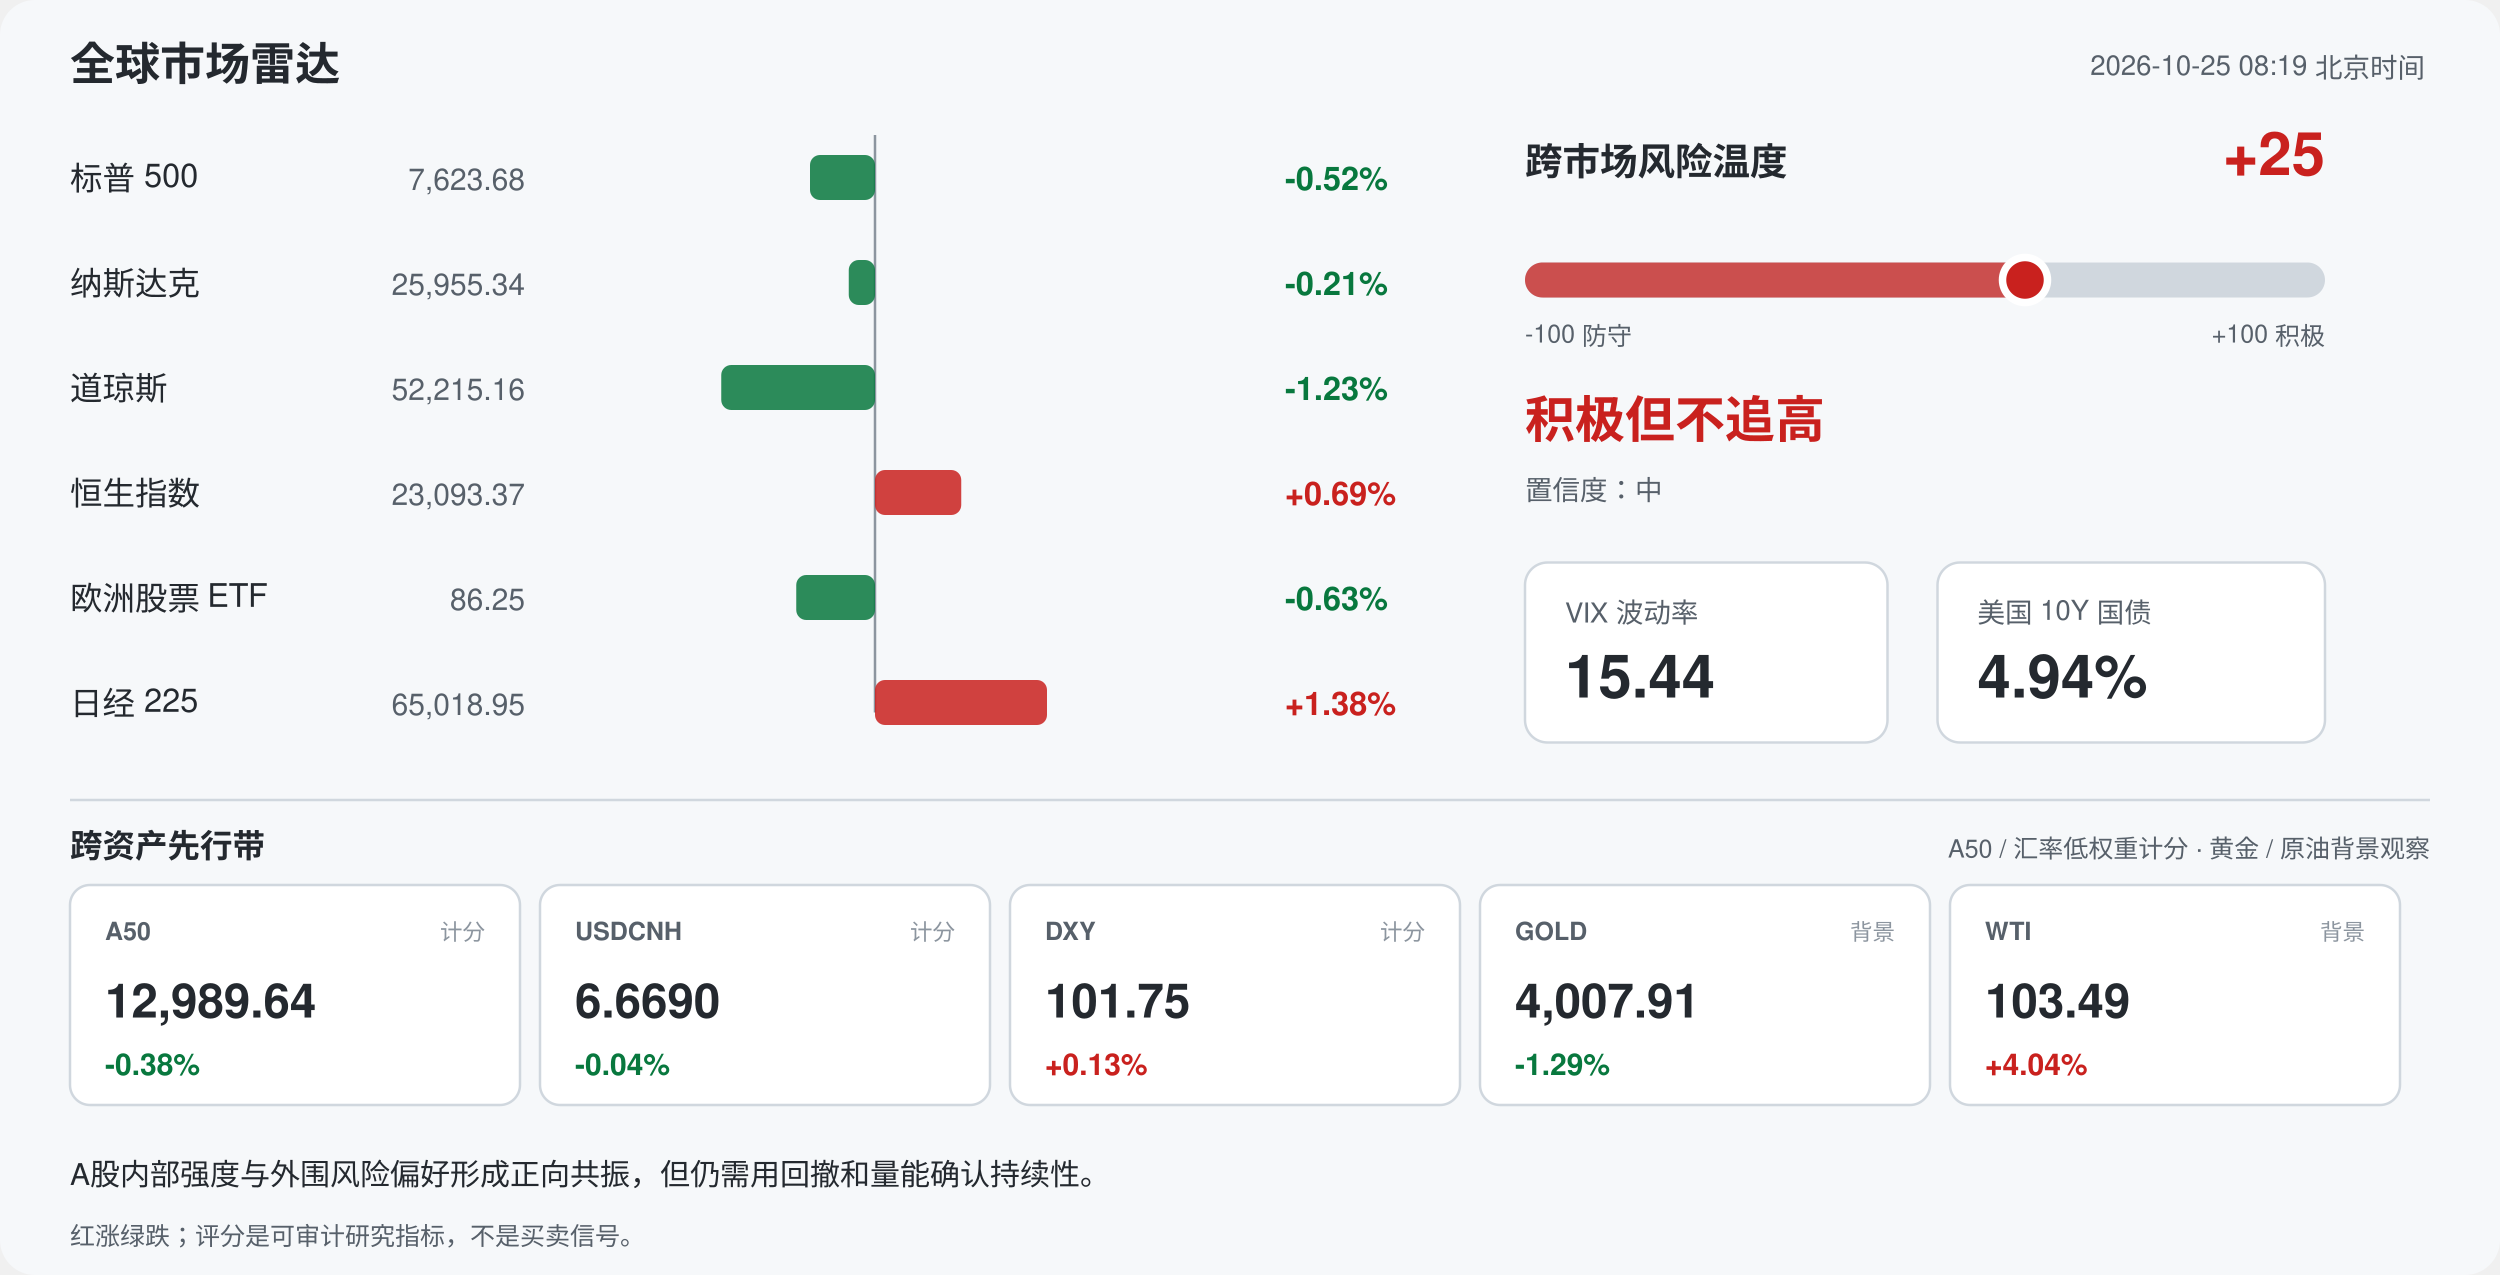
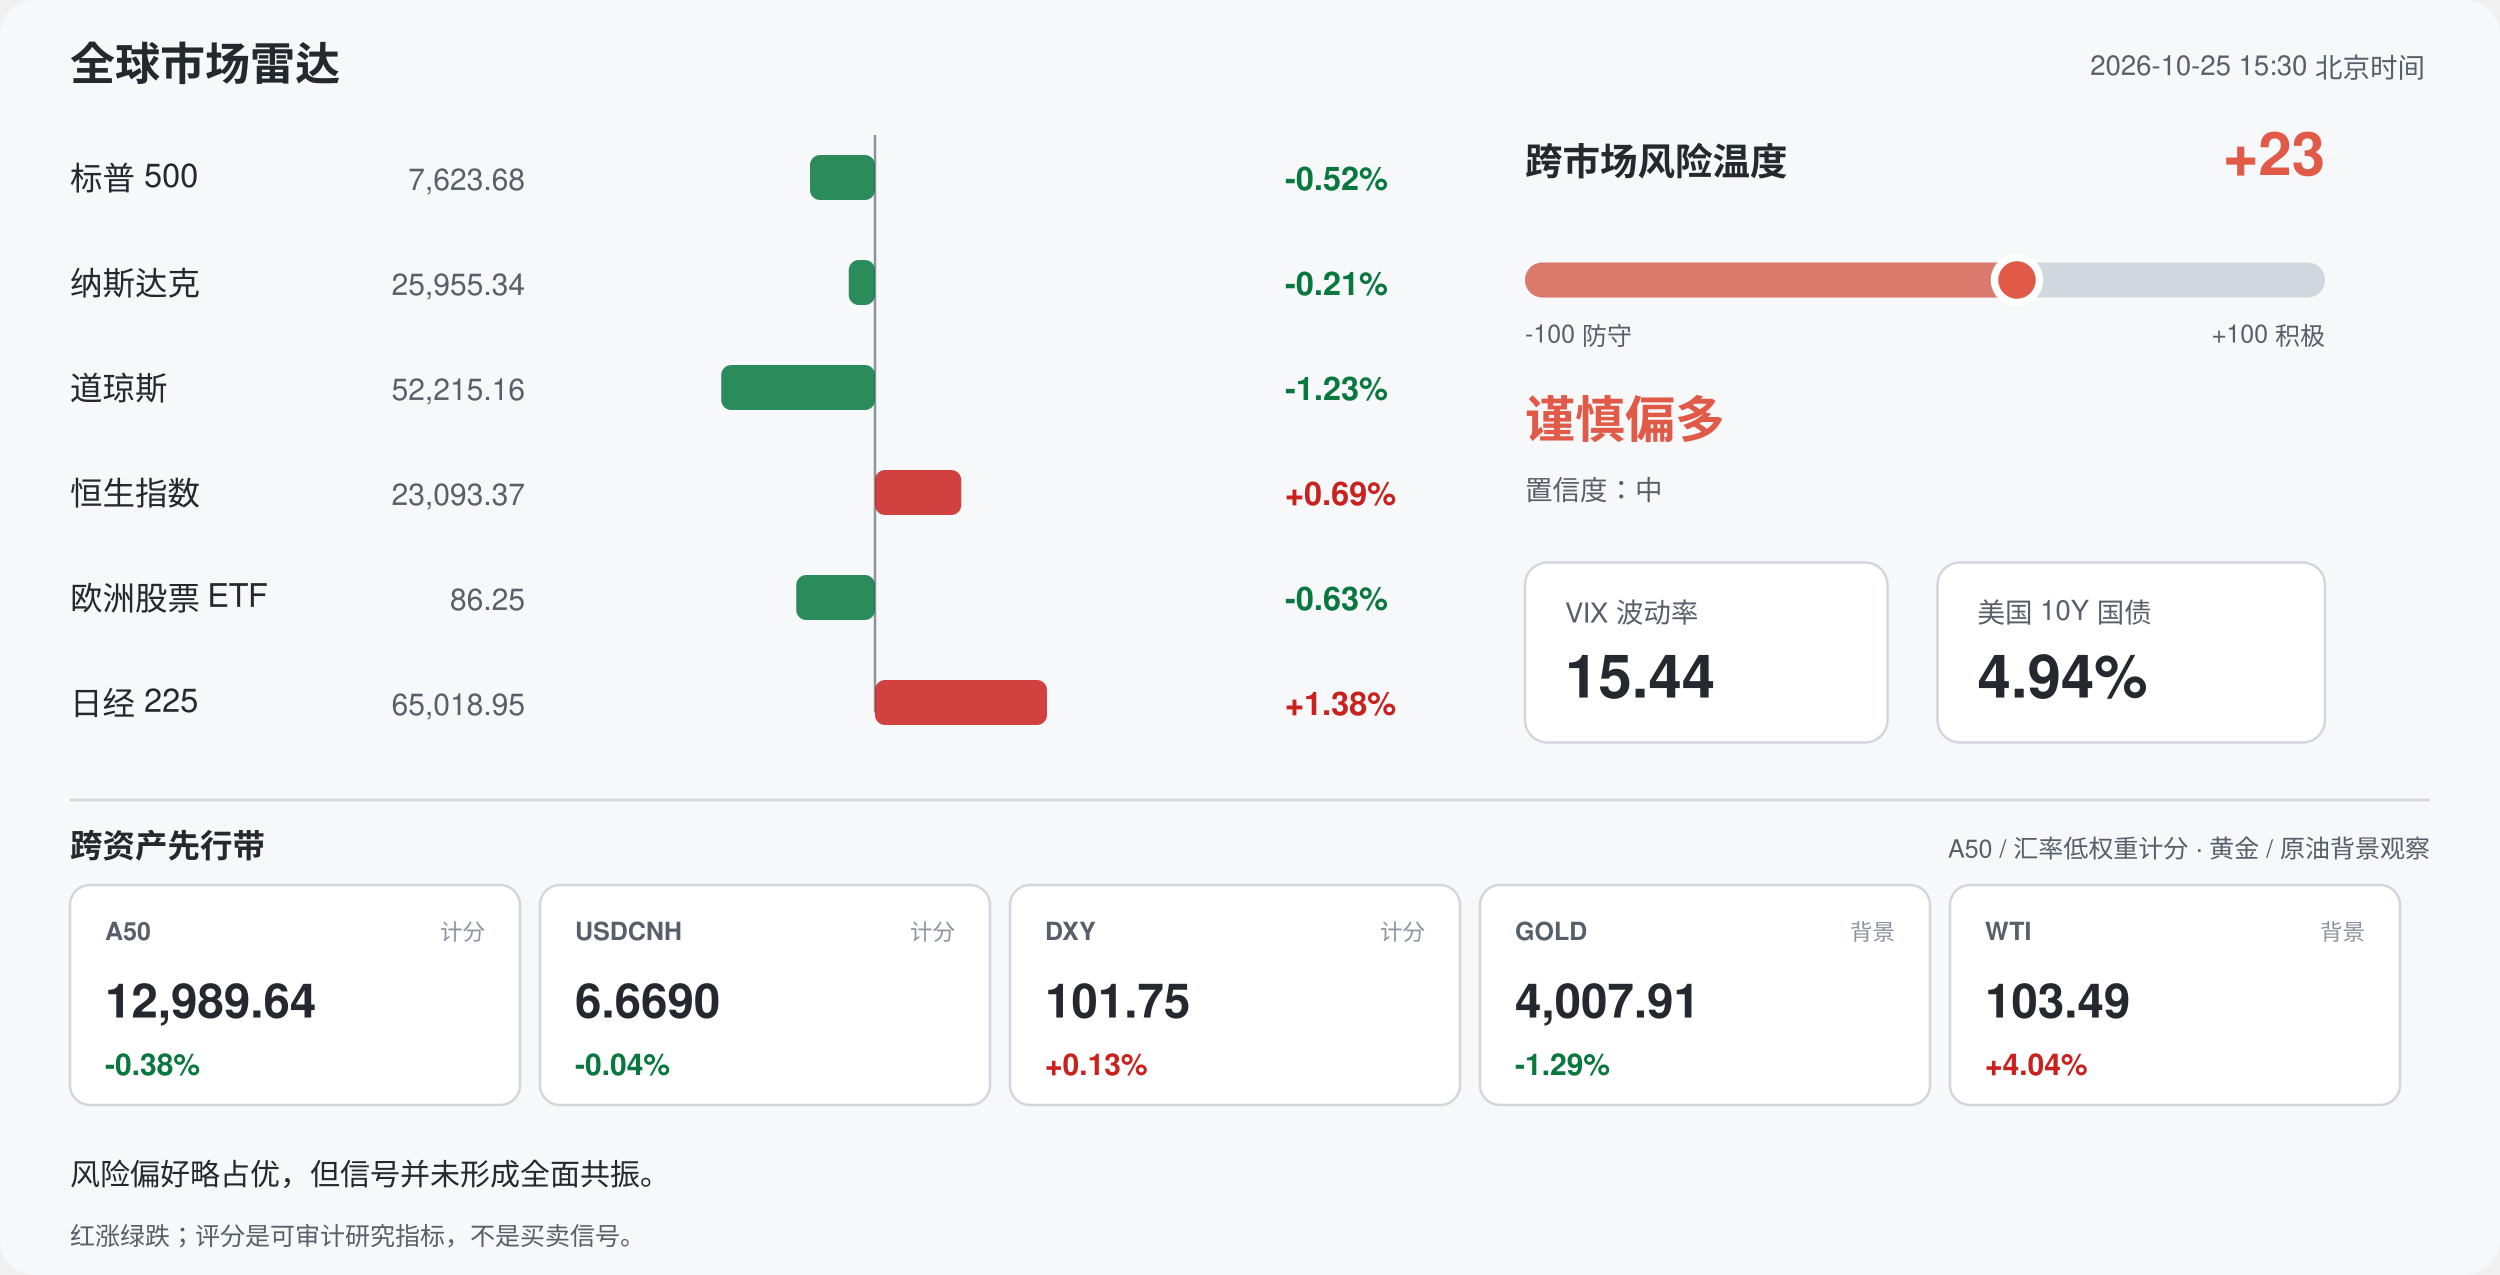
<svg xmlns="http://www.w3.org/2000/svg" width="1000" height="510" viewBox="0 0 1000 510" font-family="-apple-system,Segoe UI,Helvetica,Arial,sans-serif">
  <rect width="1000" height="510" rx="14" fill="#f6f8fa" />
  <text x="28" y="32" font-size="18" font-weight="700" fill="#24292f">全球市场雷达</text>
-   <text x="970" y="30" font-size="11" fill="#57606a" text-anchor="end">2026-10-25 08:19 北京时间</text>
+   <text x="970" y="30" font-size="11" fill="#57606a" text-anchor="end">2026-10-25 15:30 北京时间</text>
  <line x1="350" y1="54" x2="350" y2="285" stroke="#8c959f" stroke-width="1" />
  <text x="28" y="76" font-size="13" fill="#24292f">标普 500</text>
  <text x="210" y="76" font-size="12" fill="#57606a" text-anchor="end">7,623.68</text>
  <rect x="324.0" y="62" width="26.0" height="18" rx="4" fill="#08783e" opacity="0.85" />
  <text x="514" y="76" font-size="13" font-weight="600" fill="#08783e">-0.52%</text>
  <text x="28" y="118" font-size="13" fill="#24292f">纳斯达克</text>
  <text x="210" y="118" font-size="12" fill="#57606a" text-anchor="end">25,955.34</text>
  <rect x="339.5" y="104" width="10.5" height="18" rx="4" fill="#08783e" opacity="0.85" />
  <text x="514" y="118" font-size="13" font-weight="600" fill="#08783e">-0.21%</text>
  <text x="28" y="160" font-size="13" fill="#24292f">道琼斯</text>
  <text x="210" y="160" font-size="12" fill="#57606a" text-anchor="end">52,215.16</text>
  <rect x="288.5" y="146" width="61.5" height="18" rx="4" fill="#08783e" opacity="0.85" />
  <text x="514" y="160" font-size="13" font-weight="600" fill="#08783e">-1.23%</text>
  <text x="28" y="202" font-size="13" fill="#24292f">恒生指数</text>
  <text x="210" y="202" font-size="12" fill="#57606a" text-anchor="end">23,093.37</text>
  <rect x="350.0" y="188" width="34.5" height="18" rx="4" fill="#c9211e" opacity="0.85" />
  <text x="514" y="202" font-size="13" font-weight="600" fill="#c9211e">+0.69%</text>
  <text x="28" y="244" font-size="13" fill="#24292f">欧洲股票 ETF</text>
  <text x="210" y="244" font-size="12" fill="#57606a" text-anchor="end">86.25</text>
  <rect x="318.5" y="230" width="31.5" height="18" rx="4" fill="#08783e" opacity="0.85" />
  <text x="514" y="244" font-size="13" font-weight="600" fill="#08783e">-0.63%</text>
  <text x="28" y="286" font-size="13" fill="#24292f">日经 225</text>
  <text x="210" y="286" font-size="12" fill="#57606a" text-anchor="end">65,018.95</text>
  <rect x="350.0" y="272" width="68.8" height="18" rx="4" fill="#c9211e" opacity="0.85" />
  <text x="514" y="286" font-size="13" font-weight="600" fill="#c9211e">+1.38%</text>
  <text x="610" y="70" font-size="15" font-weight="700" fill="#24292f">跨市场风险温度</text>
-   <text x="930" y="70" font-size="24" font-weight="700" fill="#c9211e" text-anchor="end">+25</text>
+   <text x="930" y="70" font-size="24" font-weight="700" fill="#e05a47" text-anchor="end">+23</text>
  <rect x="610" y="105" width="320" height="14" rx="7" fill="#d0d7de" />
-   <rect x="610" y="105" width="200.0" height="14" rx="7" fill="#c9211e" opacity="0.75" />
-   <circle cx="810.0" cy="112" r="9" fill="#c9211e" stroke="#ffffff" stroke-width="3" />
+   <rect x="610" y="105" width="196.8" height="14" rx="7" fill="#e05a47" opacity="0.75" />
+   <circle cx="806.8" cy="112" r="9" fill="#e05a47" stroke="#ffffff" stroke-width="3" />
  <text x="610" y="137" font-size="10" fill="#57606a">-100 防守</text>
  <text x="930" y="137" font-size="10" fill="#57606a" text-anchor="end">+100 积极</text>
-   <text x="610" y="175" font-size="20" font-weight="700" fill="#c9211e">积极但不追高</text>
+   <text x="610" y="175" font-size="20" font-weight="700" fill="#e05a47">谨慎偏多</text>
  <text x="610" y="200" font-size="11" fill="#57606a">置信度：中</text>
  <rect x="610" y="225" width="145" height="72" rx="9" fill="#ffffff" stroke="#d0d7de" />
  <text x="626" y="249" font-size="11" fill="#57606a">VIX 波动率</text>
  <text x="626" y="279" font-size="24" font-weight="700" fill="#24292f">15.44</text>
  <rect x="775" y="225" width="155" height="72" rx="9" fill="#ffffff" stroke="#d0d7de" />
  <text x="791" y="249" font-size="11" fill="#57606a">美国 10Y 国债</text>
  <text x="791" y="279" font-size="24" font-weight="700" fill="#24292f">4.94%</text>
  <line x1="28" y1="320" x2="972" y2="320" stroke="#d0d7de" />
  <text x="28" y="343" font-size="13" font-weight="700" fill="#24292f">跨资产先行带</text>
  <text x="972" y="343" font-size="10" fill="#57606a" text-anchor="end">A50 / 汇率低权重计分 · 黄金 / 原油背景观察</text>
  <rect x="28" y="354" width="180" height="88" rx="8" fill="#ffffff" stroke="#d0d7de" />
  <text x="42" y="376" font-size="10" font-weight="700" fill="#57606a">A50</text>
  <text x="194" y="376" font-size="9" fill="#8c959f" text-anchor="end">计分</text>
  <text x="42" y="407" font-size="19" font-weight="700" fill="#24292f">12,989.64</text>
  <text x="42" y="430" font-size="12" font-weight="700" fill="#08783e">-0.38%</text>
  <rect x="216" y="354" width="180" height="88" rx="8" fill="#ffffff" stroke="#d0d7de" />
  <text x="230" y="376" font-size="10" font-weight="700" fill="#57606a">USDCNH</text>
  <text x="382" y="376" font-size="9" fill="#8c959f" text-anchor="end">计分</text>
  <text x="230" y="407" font-size="19" font-weight="700" fill="#24292f">6.6690</text>
  <text x="230" y="430" font-size="12" font-weight="700" fill="#08783e">-0.04%</text>
  <rect x="404" y="354" width="180" height="88" rx="8" fill="#ffffff" stroke="#d0d7de" />
  <text x="418" y="376" font-size="10" font-weight="700" fill="#57606a">DXY</text>
  <text x="570" y="376" font-size="9" fill="#8c959f" text-anchor="end">计分</text>
  <text x="418" y="407" font-size="19" font-weight="700" fill="#24292f">101.75</text>
  <text x="418" y="430" font-size="12" font-weight="700" fill="#c9211e">+0.13%</text>
  <rect x="592" y="354" width="180" height="88" rx="8" fill="#ffffff" stroke="#d0d7de" />
  <text x="606" y="376" font-size="10" font-weight="700" fill="#57606a">GOLD</text>
  <text x="758" y="376" font-size="9" fill="#8c959f" text-anchor="end">背景</text>
  <text x="606" y="407" font-size="19" font-weight="700" fill="#24292f">4,007.91</text>
  <text x="606" y="430" font-size="12" font-weight="700" fill="#08783e">-1.29%</text>
  <rect x="780" y="354" width="180" height="88" rx="8" fill="#ffffff" stroke="#d0d7de" />
  <text x="794" y="376" font-size="10" font-weight="700" fill="#57606a">WTI</text>
  <text x="946" y="376" font-size="9" fill="#8c959f" text-anchor="end">背景</text>
  <text x="794" y="407" font-size="19" font-weight="700" fill="#24292f">103.49</text>
  <text x="794" y="430" font-size="12" font-weight="700" fill="#c9211e">+4.04%</text>
-   <text x="28" y="474" font-size="12" fill="#24292f">A股内部强度与外围风险偏好形成正向共振，但仍需用回撤和量能确认持续性。</text>
+   <text x="28" y="474" font-size="12" fill="#24292f">风险偏好略占优，但信号并未形成全面共振。</text>
  <text x="28" y="498" font-size="10" fill="#57606a">红涨绿跌；评分是可审计研究指标，不是买卖信号。</text>
</svg>
